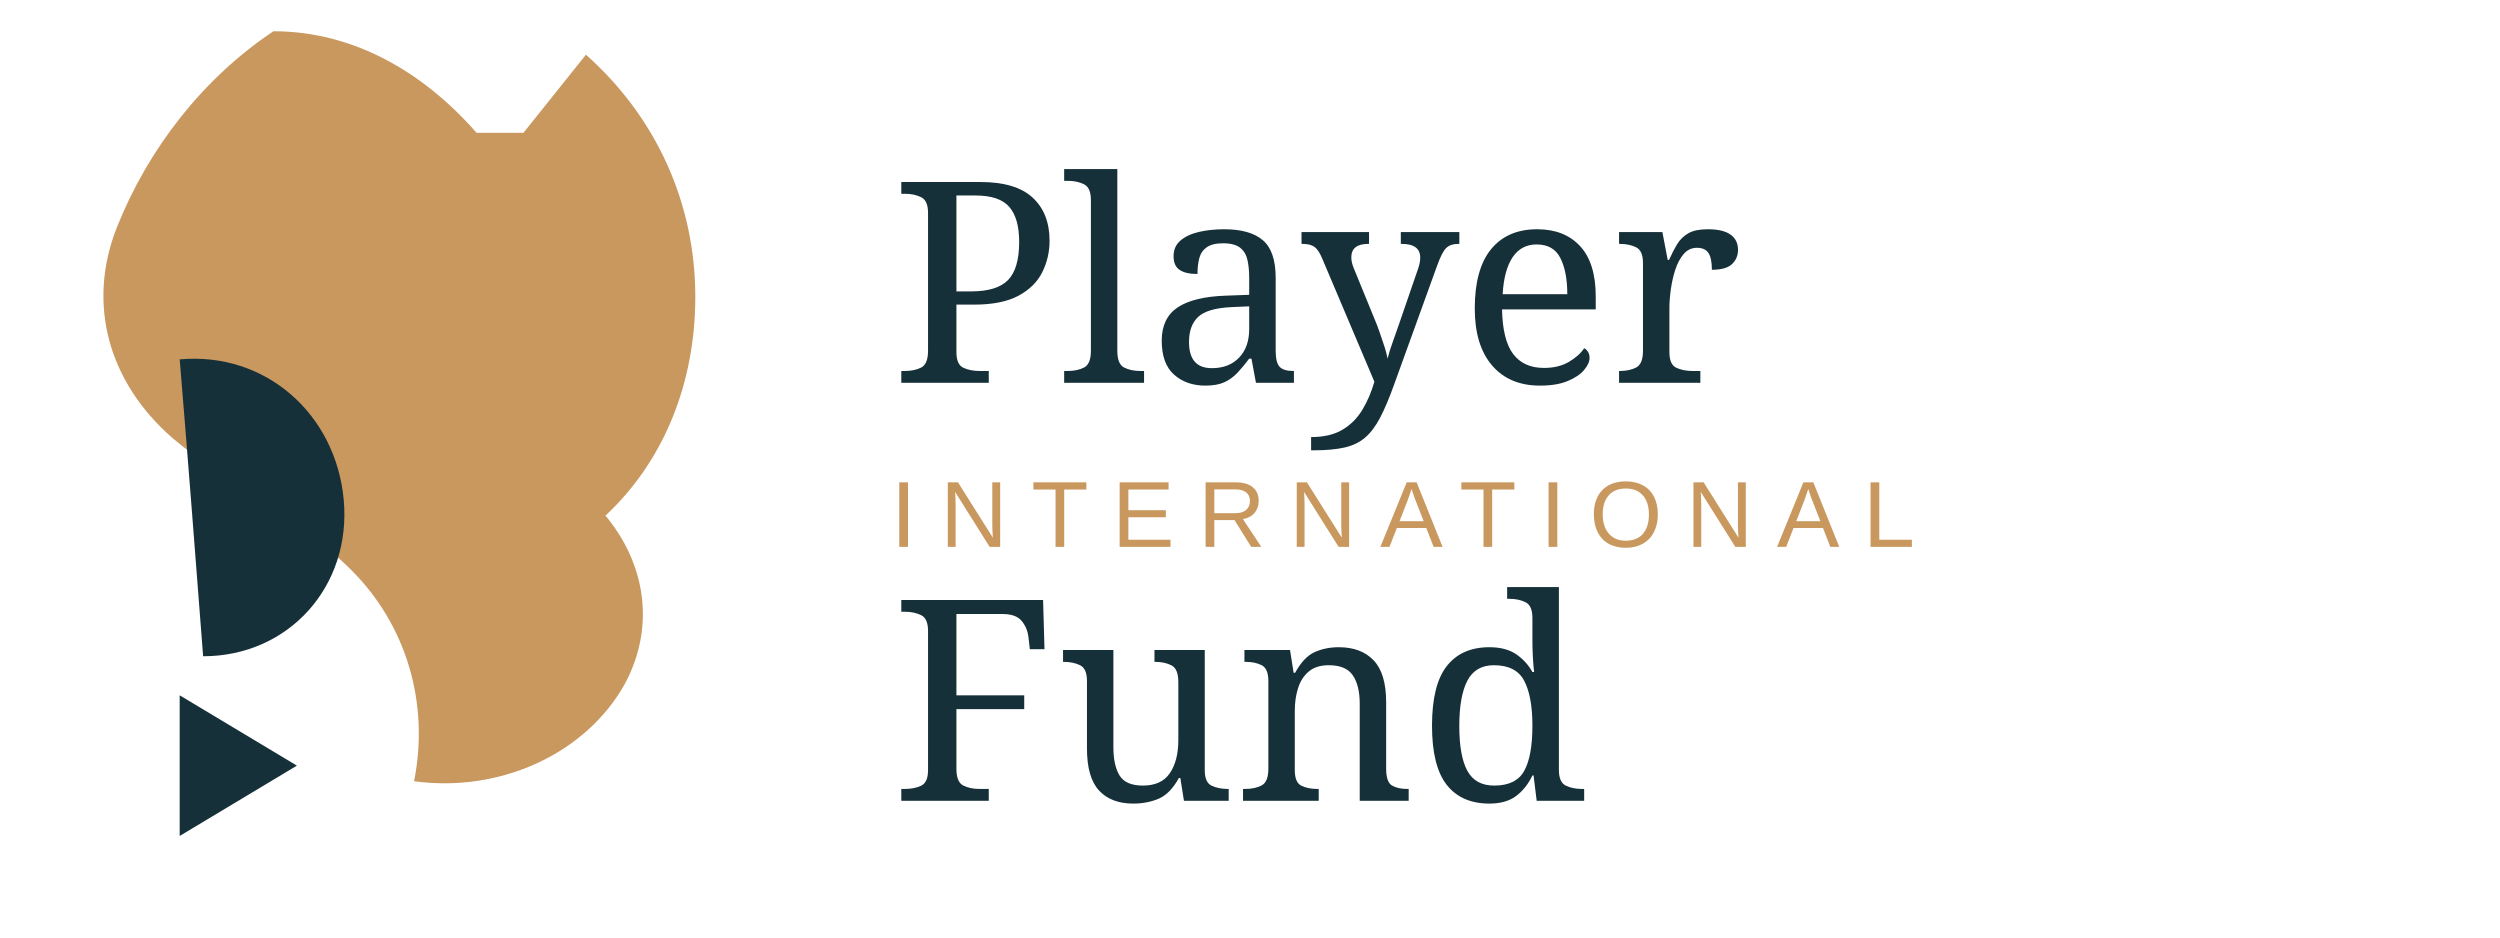
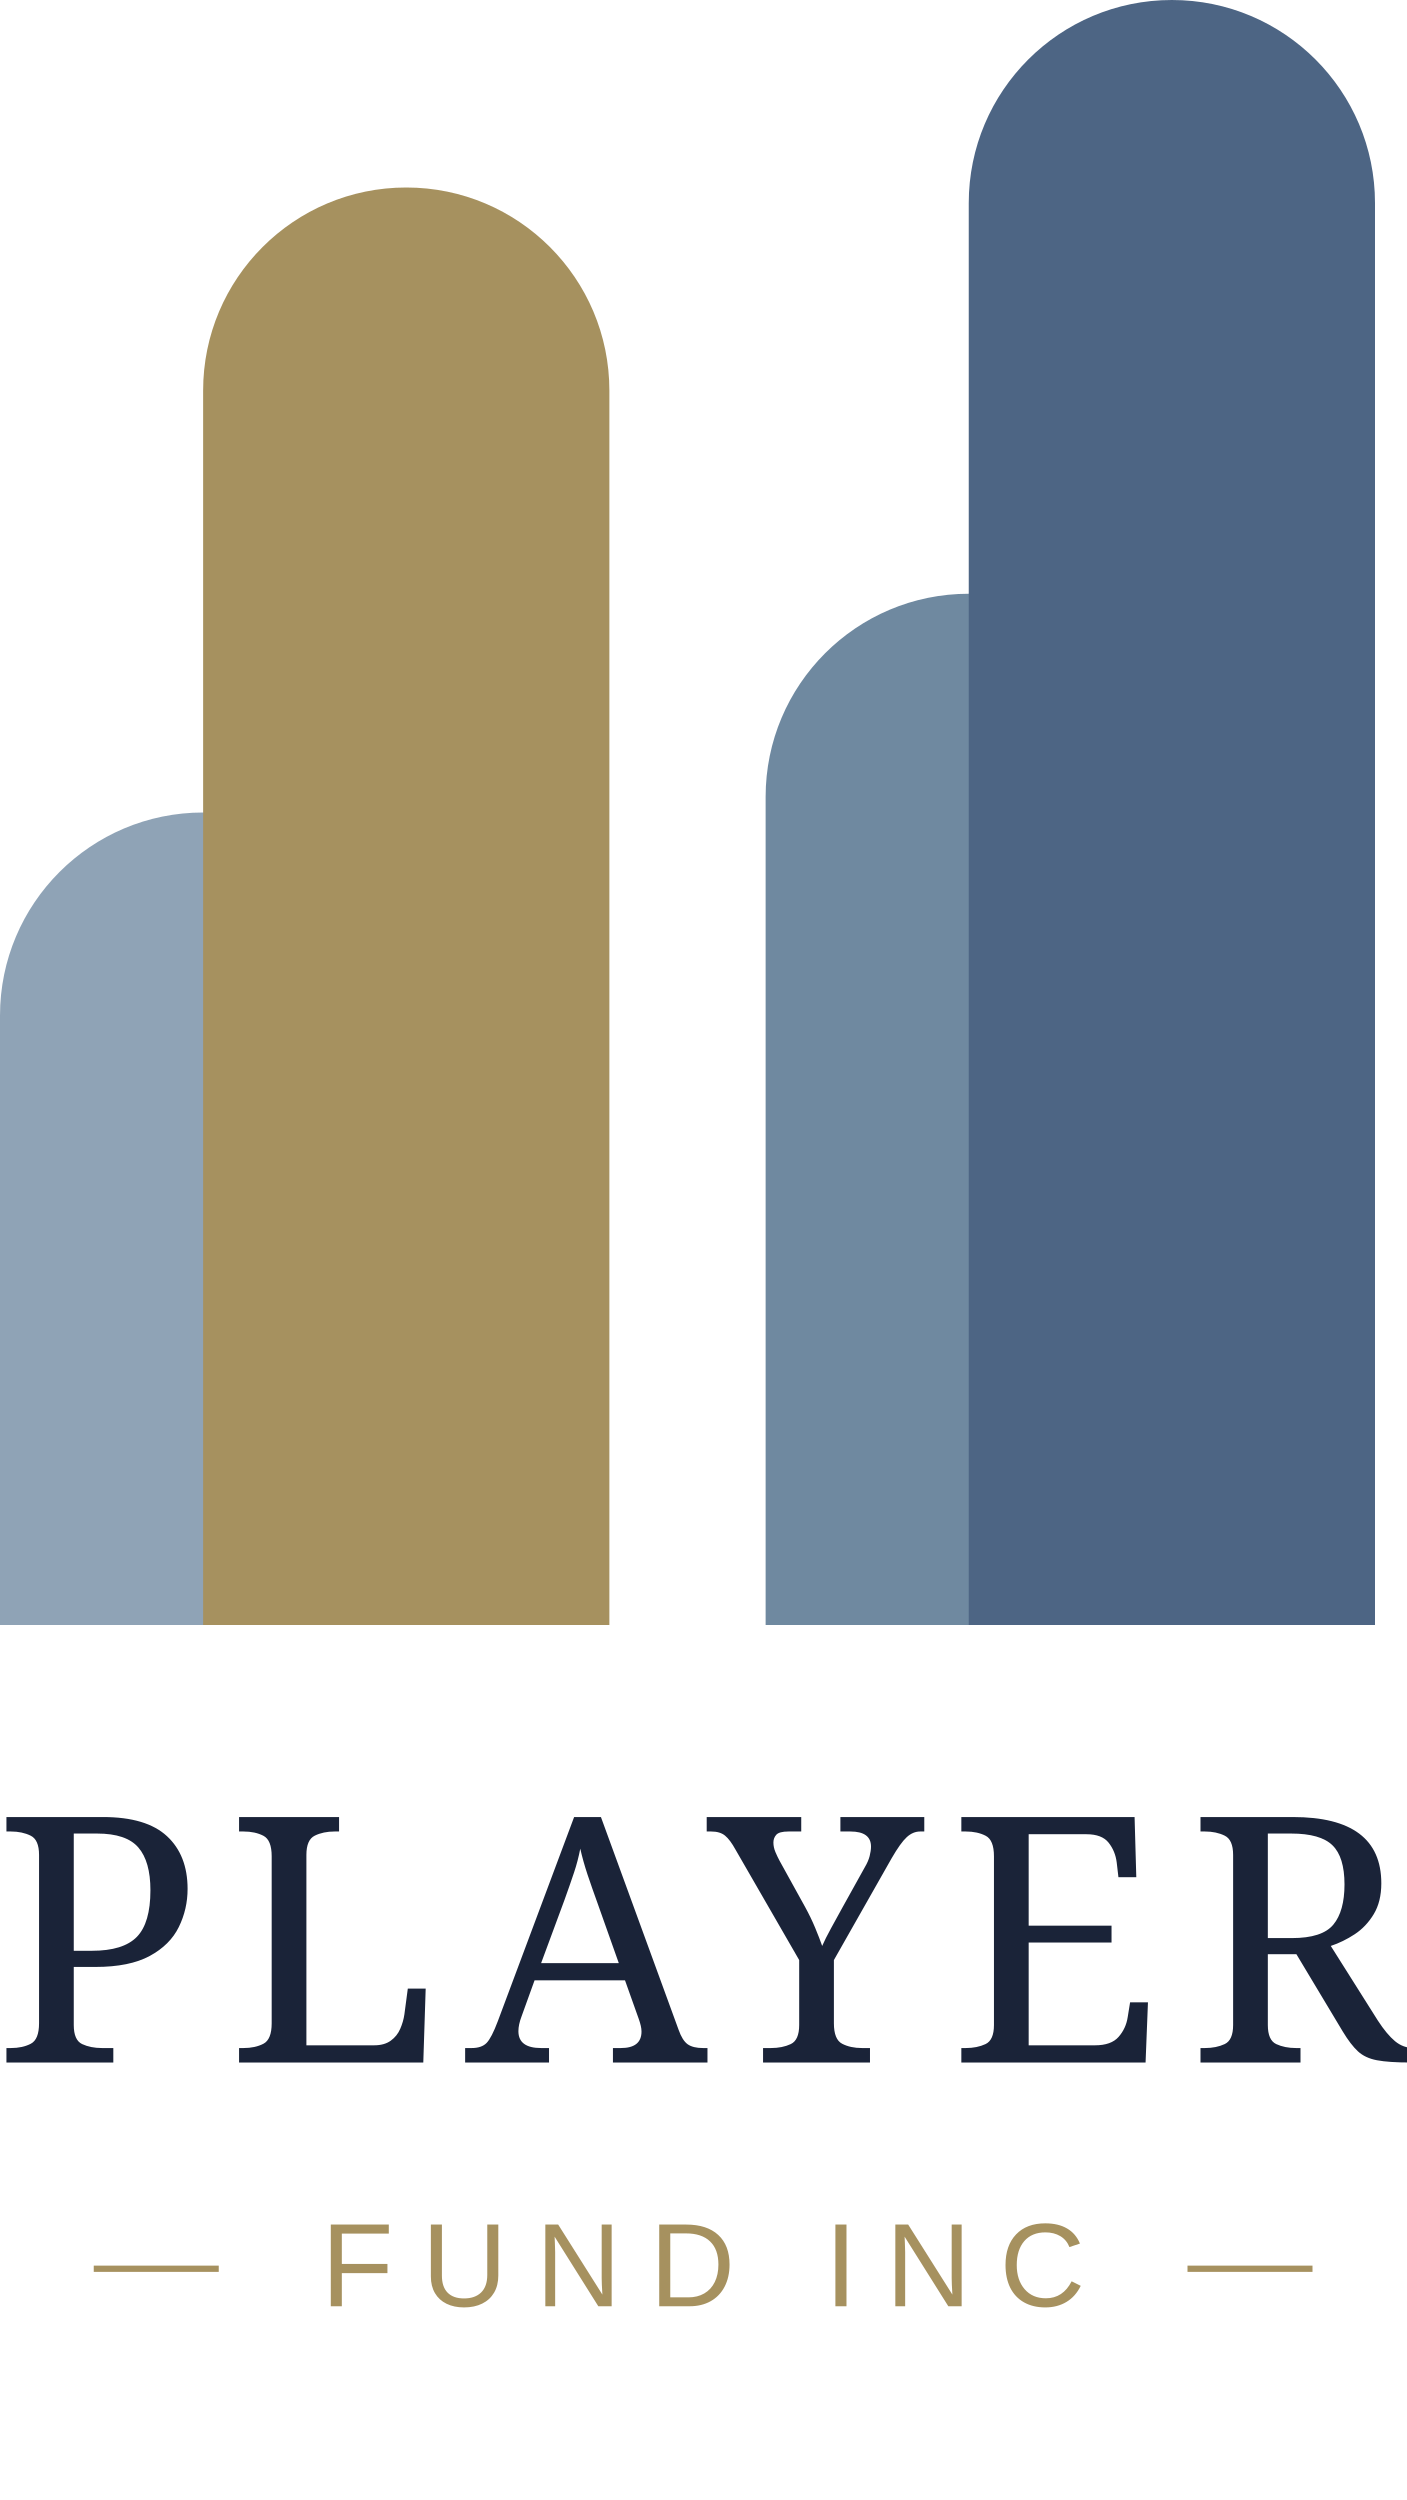
- <svg xmlns="http://www.w3.org/2000/svg" viewBox="0 0 640 240" role="img" aria-label="Player International Fund">
-   <path d="M70,8 C90,8 108,18 122,34 L108,34 L134,34 L150,14 C168,30 178,52 178,76 C178,98 170,118 155,132 C165,144 168,160 160,175 C150,193 128,203 106,200 C110,180 104,160 90,146 C76,132 58,124 44,112 C28,98 22,78 30,58 C38,38 52,20 70,8 Z" fill="#c9985f" />
-   <path d="M46,92 C68,90 86,106 88,128 C90,150 74,168 52,168 C50,142 48,116 46,92 Z" fill="#16303a" />
-   <path d="M46,178 L46,214 L76,196 Z" fill="#16303a" />
-   <text x="228" y="98" font-family="'Newsreader', Georgia, serif" font-size="72" fill="#16303a">Player</text>
-   <text x="228" y="140" font-family="'Public Sans', Arial, sans-serif" font-size="24" letter-spacing="6" fill="#c9985f">INTERNATIONAL</text>
-   <text x="228" y="205" font-family="'Newsreader', Georgia, serif" font-size="72" fill="#16303a">Fund</text>
+ <svg xmlns="http://www.w3.org/2000/svg" viewBox="0 0 450 800" role="img" aria-label="Player Fund Inc">
+   <path d="M0,325 A65,65 0 0 1 130,325 L130,520 L0,520 Z" fill="#8fa3b6" />
+   <path d="M65,125 A65,65 0 0 1 195,125 L195,520 L65,520 Z" fill="#a6915f" />
+   <path d="M245,255 A65,65 0 0 1 375,255 L375,520 L245,520 Z" fill="#6f89a0" />
+   <path d="M310,65 A65,65 0 0 1 440,65 L440,520 L310,520 Z" fill="#4d6584" />
+   <text x="225" y="660" text-anchor="middle" font-family="'Newsreader', Georgia, serif" font-size="110" letter-spacing="8" fill="#1a2338">PLAYER</text>
+   <line x1="30" y1="726" x2="70" y2="726" stroke="#a6915f" stroke-width="2" />
+   <text x="225" y="738" text-anchor="middle" font-family="'Public Sans', Arial, sans-serif" font-size="38" letter-spacing="9" fill="#a6915f">FUND INC</text>
+   <line x1="380" y1="726" x2="420" y2="726" stroke="#a6915f" stroke-width="2" />
</svg>
